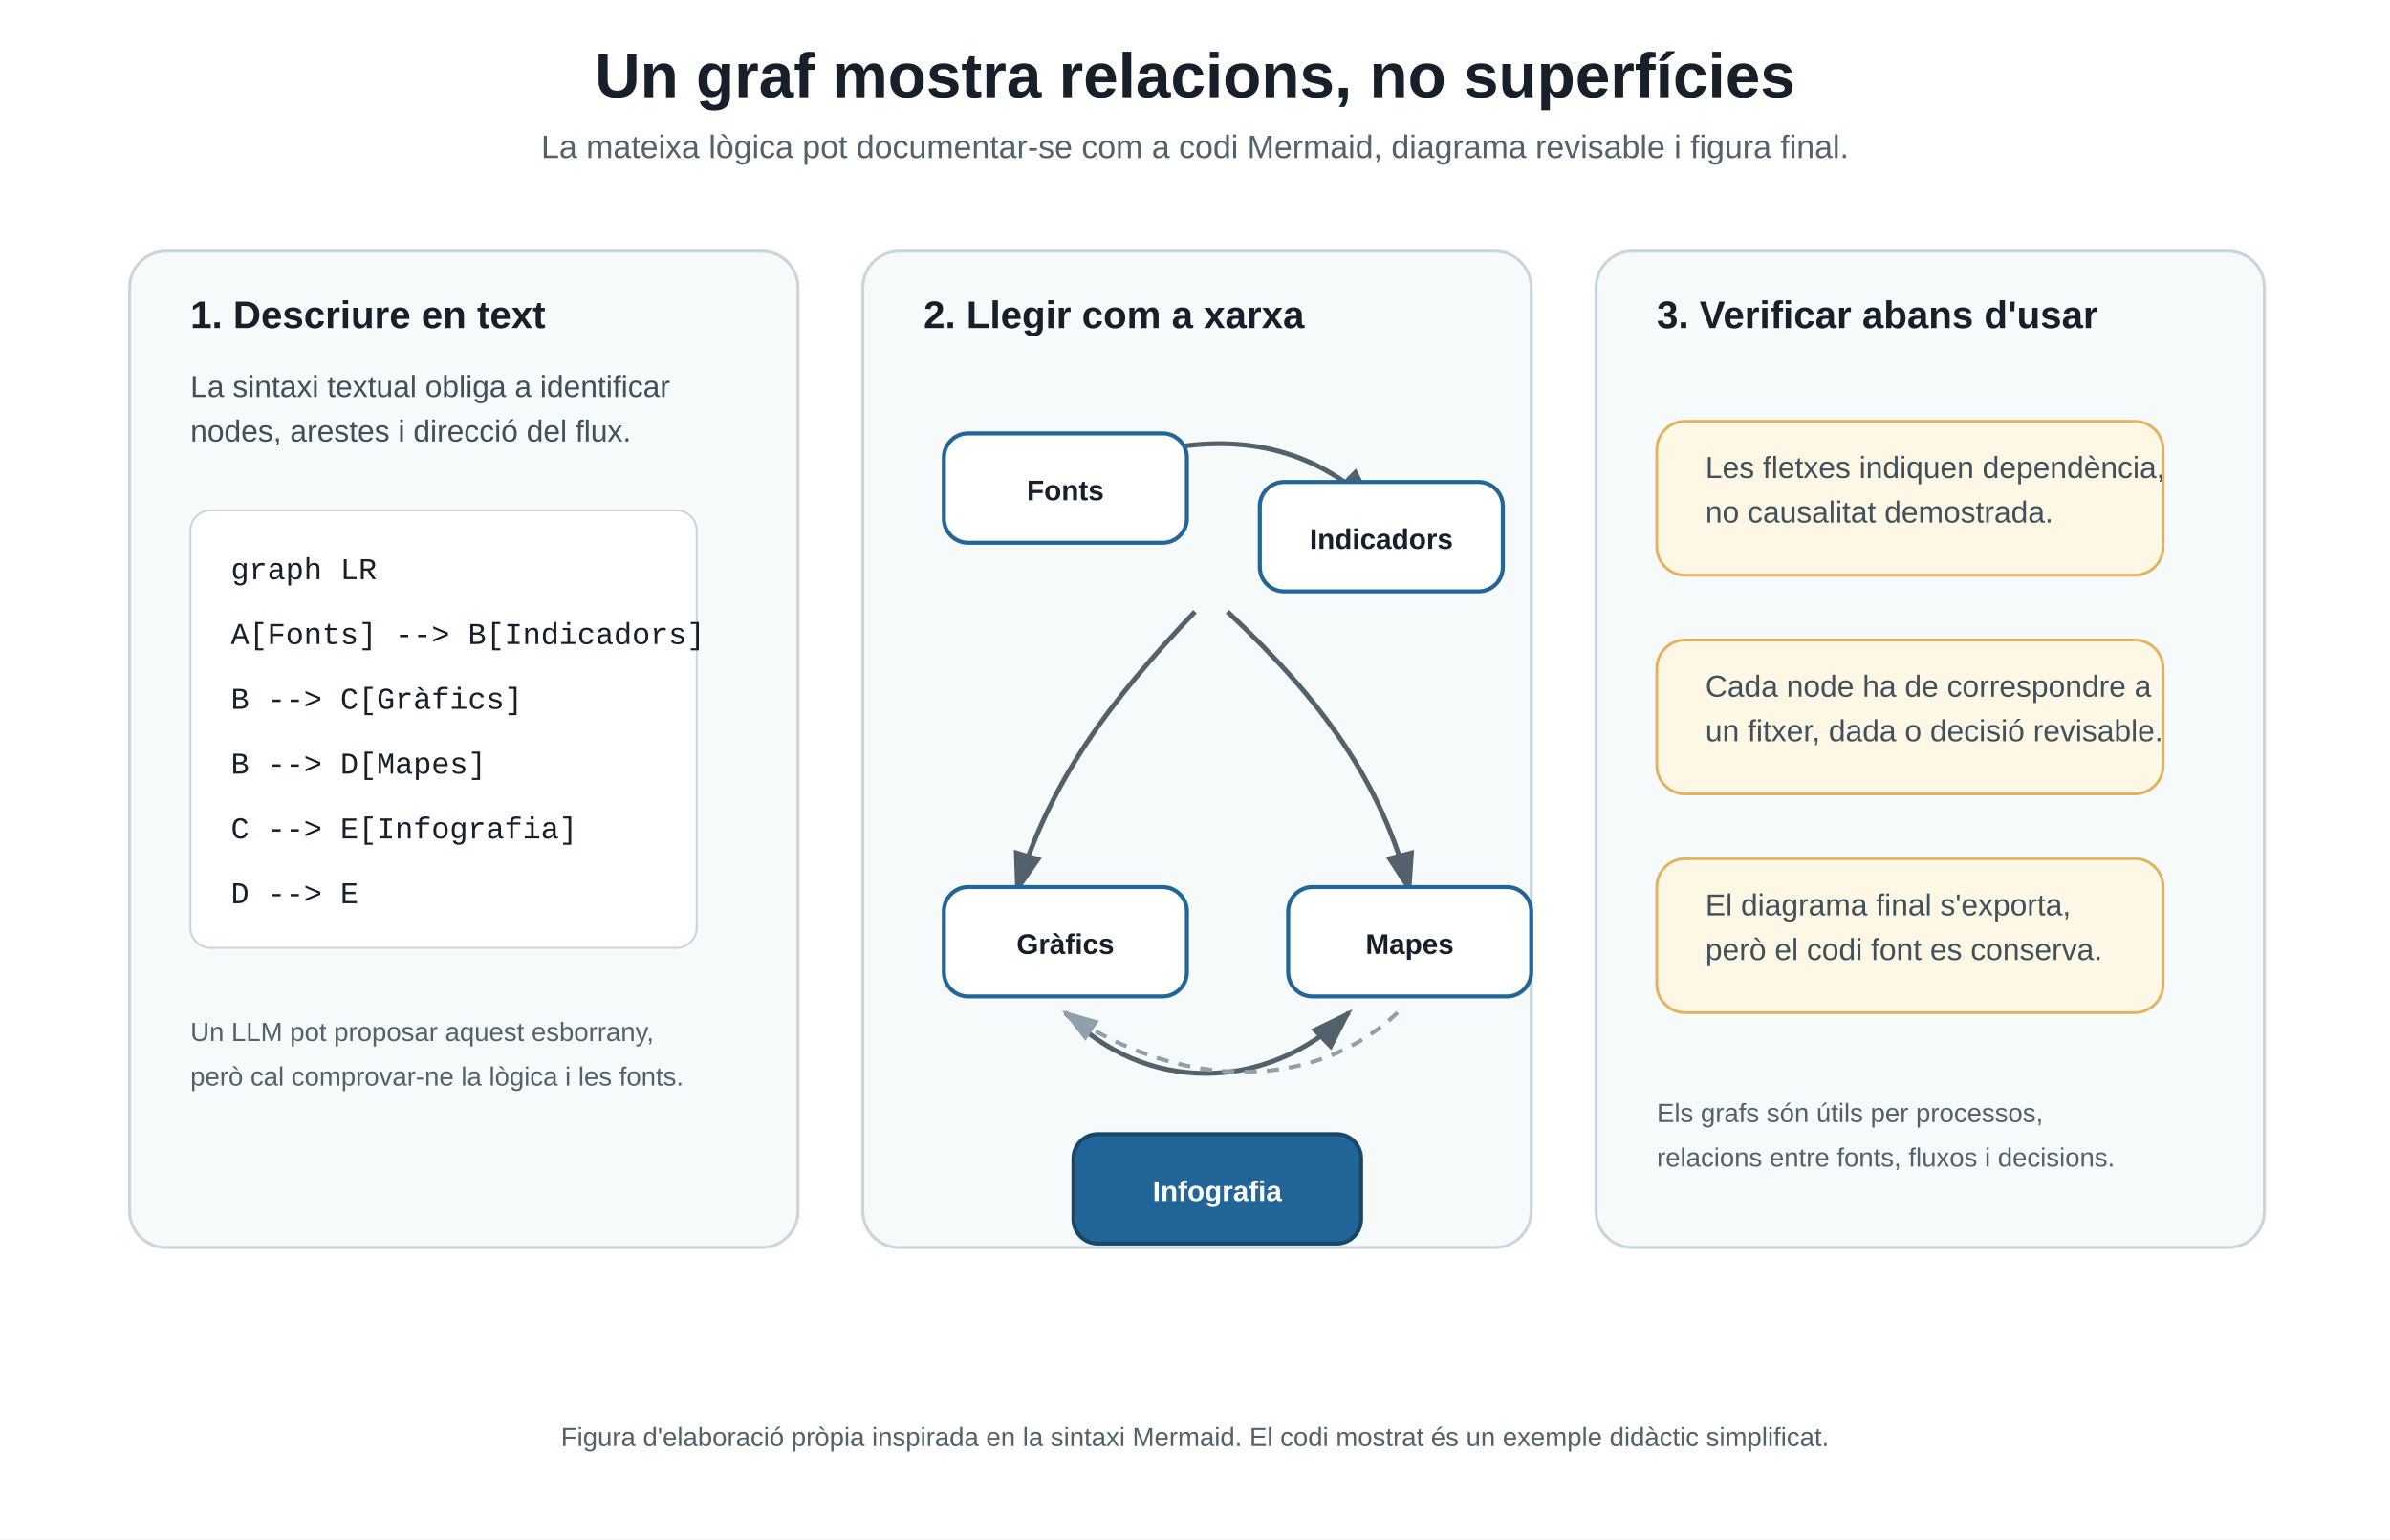
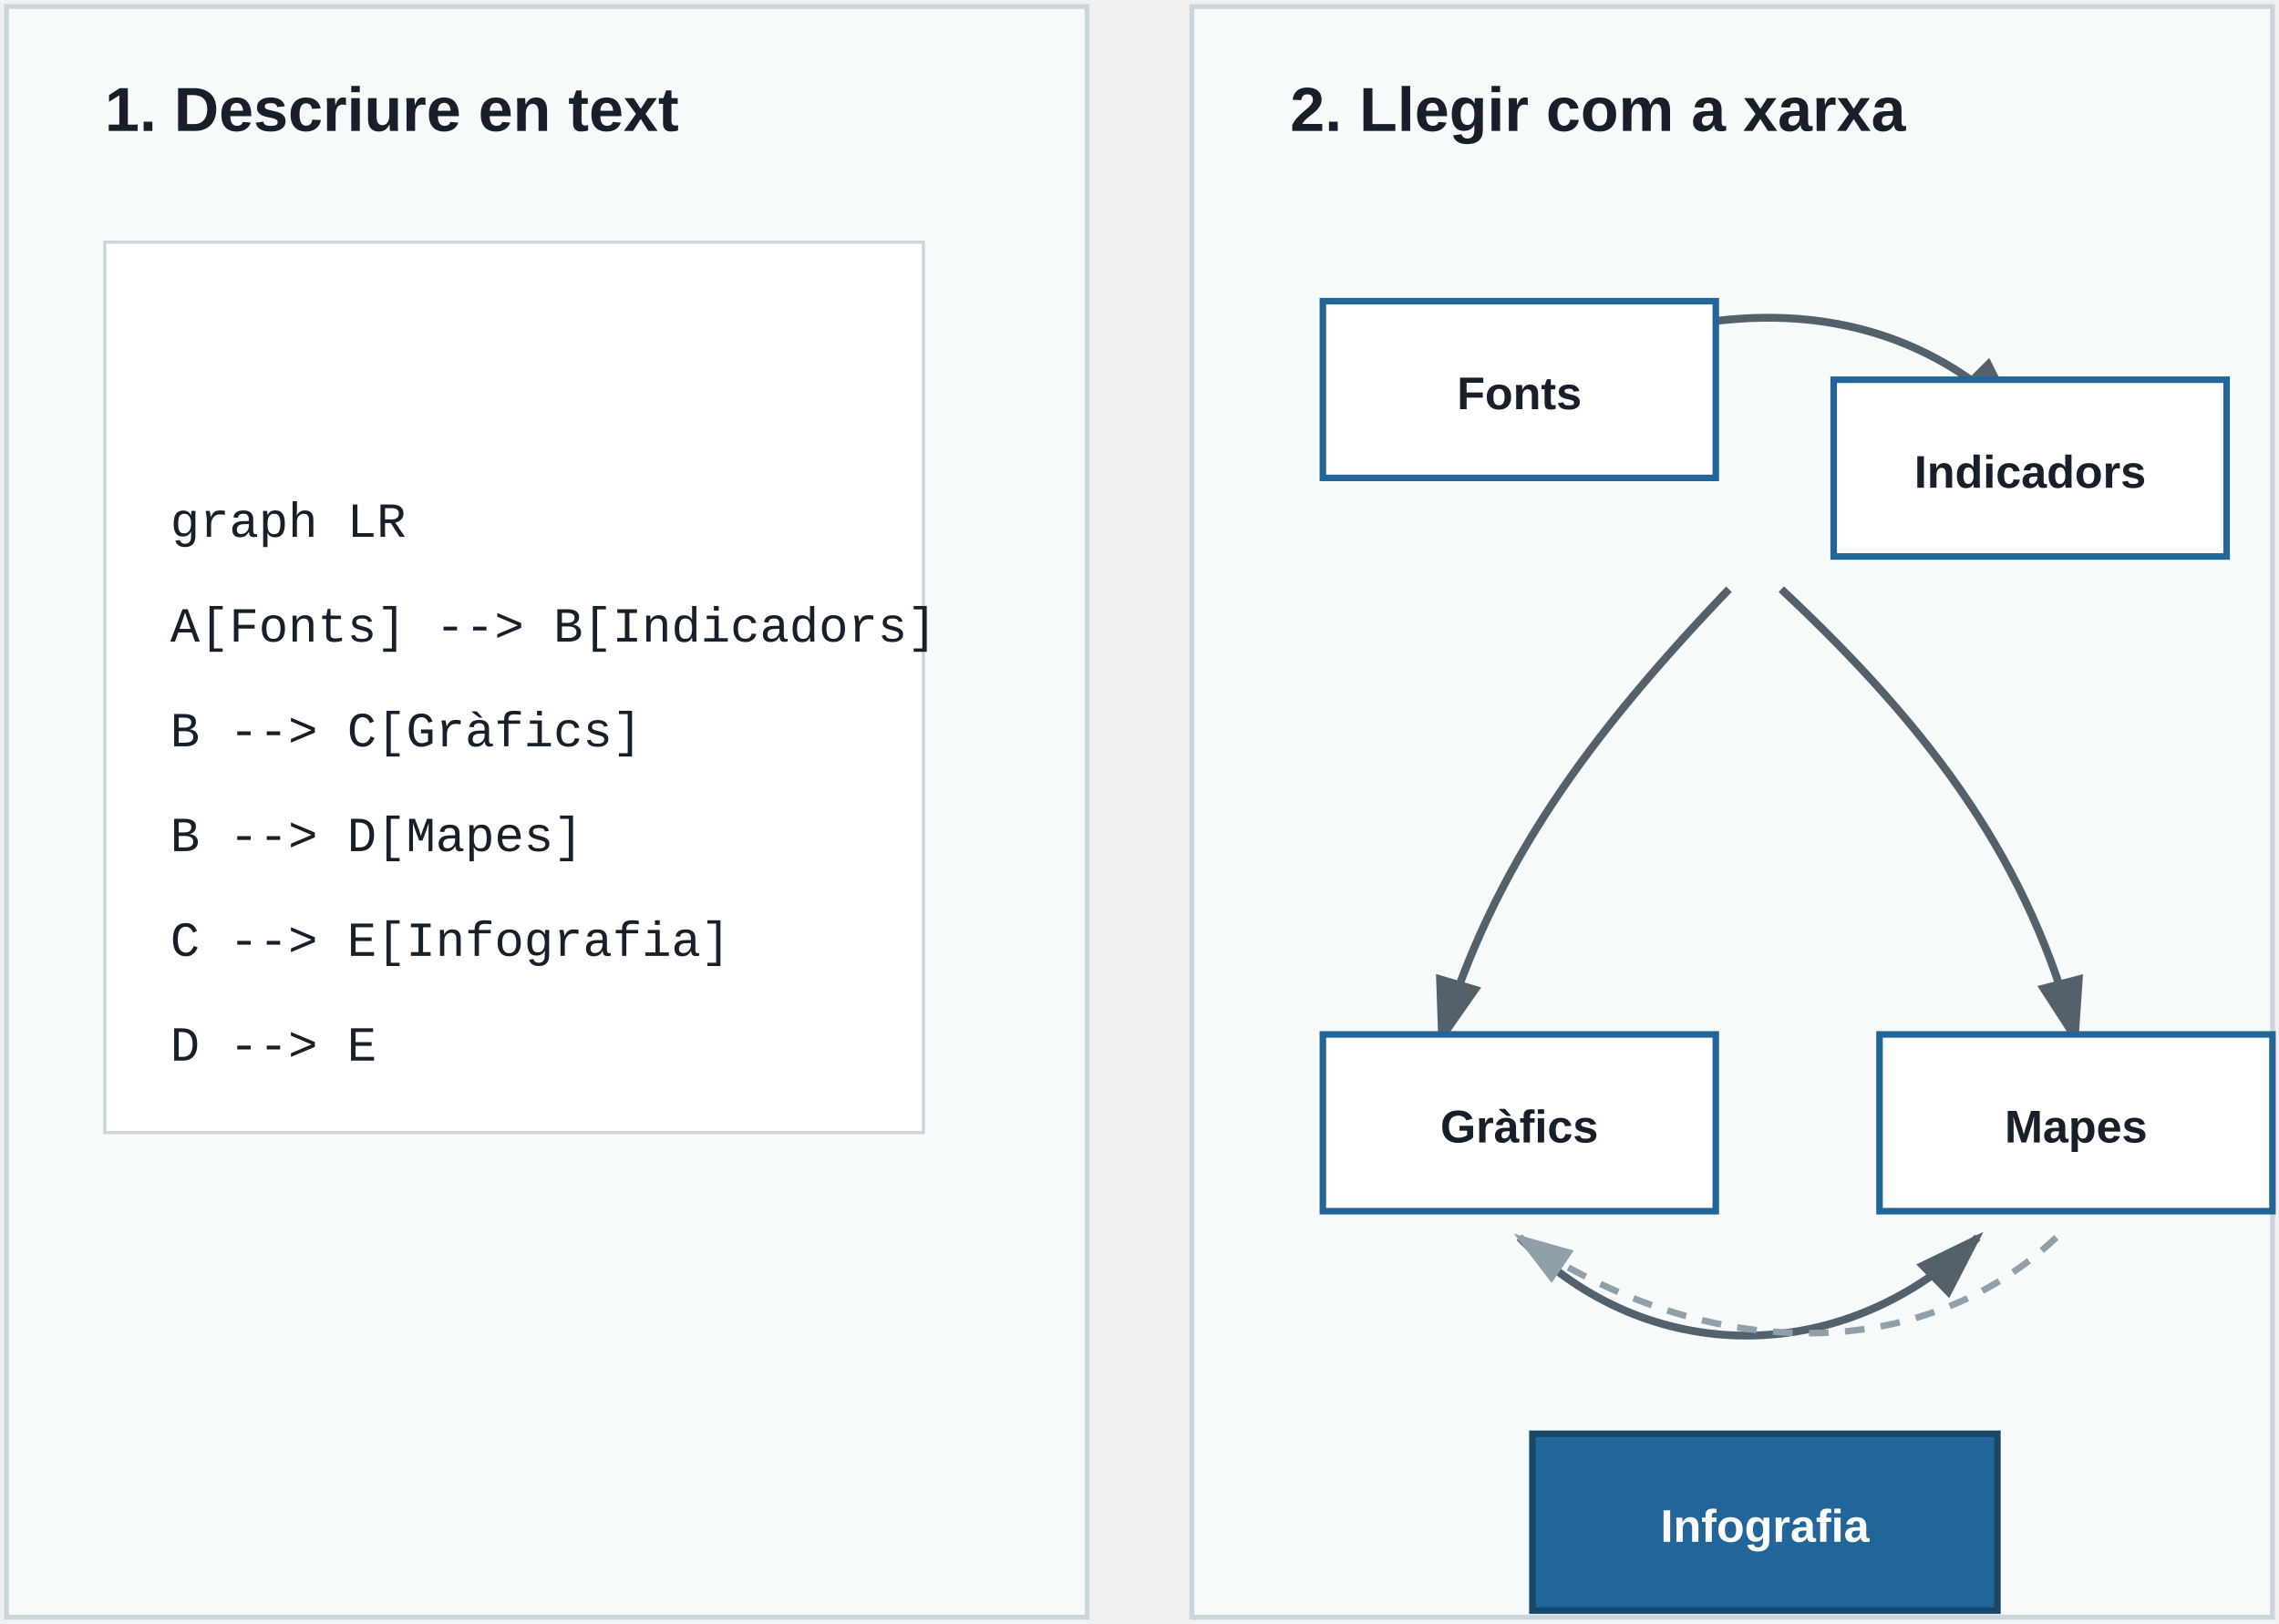
- <svg xmlns="http://www.w3.org/2000/svg" width="1180" height="760" viewBox="0 0 1180 760" role="img" aria-labelledby="title desc">
+ <svg xmlns="http://www.w3.org/2000/svg" width="696" height="496" viewBox="62 122 696 496" role="img" aria-labelledby="title desc">
  <defs>
    <style>
-       .bg { fill: #ffffff; }
-       .title { font: 700 31px Arial, 'Liberation Sans', sans-serif; fill: #17202a; }
-       .subtitle { font: 16px Arial, 'Liberation Sans', sans-serif; fill: #52616b; }
-       .panel { fill: #f7fafb; stroke: #cbd6dc; stroke-width: 1.5; rx: 18; }
+       .panel { fill: #f7fafb; stroke: #cbd6dc; stroke-width: 1.5; }
      .panelTitle { font: 700 19px Arial, 'Liberation Sans', sans-serif; fill: #17202a; }
      .text { font: 15px Arial, 'Liberation Sans', sans-serif; fill: #40515c; }
      .tiny { font: 13px Arial, 'Liberation Sans', sans-serif; fill: #52616b; }
      .code { font: 15px 'Liberation Mono', Consolas, monospace; fill: #17202a; }
-       .node { fill: #ffffff; stroke: #226699; stroke-width: 2; rx: 12; }
-       .nodeMain { fill: #226699; stroke: #174867; stroke-width: 2; rx: 12; }
+       .node { fill: #ffffff; stroke: #226699; stroke-width: 2; }
+       .nodeMain { fill: #226699; stroke: #174867; stroke-width: 2; }
      .nodeText { font: 700 14px Arial, 'Liberation Sans', sans-serif; fill: #17202a; }
      .nodeTextWhite { font: 700 14px Arial, 'Liberation Sans', sans-serif; fill: #ffffff; }
      .edge { fill: none; stroke: #52616b; stroke-width: 2.4; marker-end: url(#arrow); }
      .edgeSoft { fill: none; stroke: #8fa0aa; stroke-width: 2; stroke-dasharray: 6 5; marker-end: url(#arrowSoft); }
-       .callout { fill: #fff7e6; stroke: #e2b35f; stroke-width: 1.4; rx: 14; }
    </style>
    <marker id="arrow" markerWidth="10" markerHeight="10" refX="8" refY="3" orient="auto" markerUnits="strokeWidth">
      <path d="M0,0 L0,6 L9,3 z" fill="#52616b" />
    </marker>
    <marker id="arrowSoft" markerWidth="10" markerHeight="10" refX="8" refY="3" orient="auto" markerUnits="strokeWidth">
      <path d="M0,0 L0,6 L9,3 z" fill="#8fa0aa" />
    </marker>
  </defs>
-   <rect class="bg" width="1180" height="760" />
-   <text x="590" y="48" text-anchor="middle" class="title">Un graf mostra relacions, no superfícies</text>
-   <text x="590" y="78" text-anchor="middle" class="subtitle">La mateixa lògica pot documentar-se com a codi Mermaid, diagrama revisable i figura final.</text>
  <rect x="64" y="124" width="330" height="492" class="panel" />
  <text x="94" y="162" class="panelTitle">1. Descriure en text</text>
-   <text x="94" y="196" class="text">La sintaxi textual obliga a identificar</text>
-   <text x="94" y="218" class="text">nodes, arestes i direcció del flux.</text>
-   <rect x="94" y="252" width="250" height="216" fill="#ffffff" stroke="#cbd6dc" rx="10" />
+   <rect x="94" y="196" width="250" height="272" fill="#ffffff" stroke="#cbd6dc" />
  <text x="114" y="286" class="code">graph LR</text>
  <text x="114" y="318" class="code">A[Fonts] --&gt; B[Indicadors]</text>
  <text x="114" y="350" class="code">B --&gt; C[Gràfics]</text>
  <text x="114" y="382" class="code">B --&gt; D[Mapes]</text>
  <text x="114" y="414" class="code">C --&gt; E[Infografia]</text>
  <text x="114" y="446" class="code">D --&gt; E</text>
-   <text x="94" y="514" class="tiny">Un LLM pot proposar aquest esborrany,</text>
-   <text x="94" y="536" class="tiny">però cal comprovar-ne la lògica i les fonts.</text>
  <rect x="426" y="124" width="330" height="492" class="panel" />
  <text x="456" y="162" class="panelTitle">2. Llegir com a xarxa</text>
  <path d="M535 235 C590 210, 642 214, 678 250" class="edge" />
  <path d="M590 302 C548 346, 518 386, 502 440" class="edge" />
  <path d="M606 302 C653 346, 682 386, 696 440" class="edge" />
  <path d="M526 500 C565 540, 625 540, 666 500" class="edge" />
  <path d="M690 500 C650 538, 585 540, 526 500" class="edgeSoft" />
  <rect x="466" y="214" width="120" height="54" class="node" />
  <text x="526" y="247" text-anchor="middle" class="nodeText">Fonts</text>
  <rect x="622" y="238" width="120" height="54" class="node" />
  <text x="682" y="271" text-anchor="middle" class="nodeText">Indicadors</text>
  <rect x="466" y="438" width="120" height="54" class="node" />
  <text x="526" y="471" text-anchor="middle" class="nodeText">Gràfics</text>
  <rect x="636" y="438" width="120" height="54" class="node" />
  <text x="696" y="471" text-anchor="middle" class="nodeText">Mapes</text>
  <rect x="530" y="560" width="142" height="54" class="nodeMain" />
  <text x="601" y="593" text-anchor="middle" class="nodeTextWhite">Infografia</text>
-   <rect x="788" y="124" width="330" height="492" class="panel" />
-   <text x="818" y="162" class="panelTitle">3. Verificar abans d'usar</text>
-   <rect x="818" y="208" width="250" height="76" class="callout" />
-   <text x="842" y="236" class="text">Les fletxes indiquen dependència,</text>
-   <text x="842" y="258" class="text">no causalitat demostrada.</text>
-   <rect x="818" y="316" width="250" height="76" class="callout" />
-   <text x="842" y="344" class="text">Cada node ha de correspondre a</text>
-   <text x="842" y="366" class="text">un fitxer, dada o decisió revisable.</text>
-   <rect x="818" y="424" width="250" height="76" class="callout" />
-   <text x="842" y="452" class="text">El diagrama final s'exporta,</text>
-   <text x="842" y="474" class="text">però el codi font es conserva.</text>
-   <text x="818" y="554" class="tiny">Els grafs són útils per processos,</text>
-   <text x="818" y="576" class="tiny">relacions entre fonts, fluxos i decisions.</text>
-   <text x="590" y="714" text-anchor="middle" class="tiny">Figura d'elaboració pròpia inspirada en la sintaxi Mermaid. El codi mostrat és un exemple didàctic simplificat.</text>
</svg>
